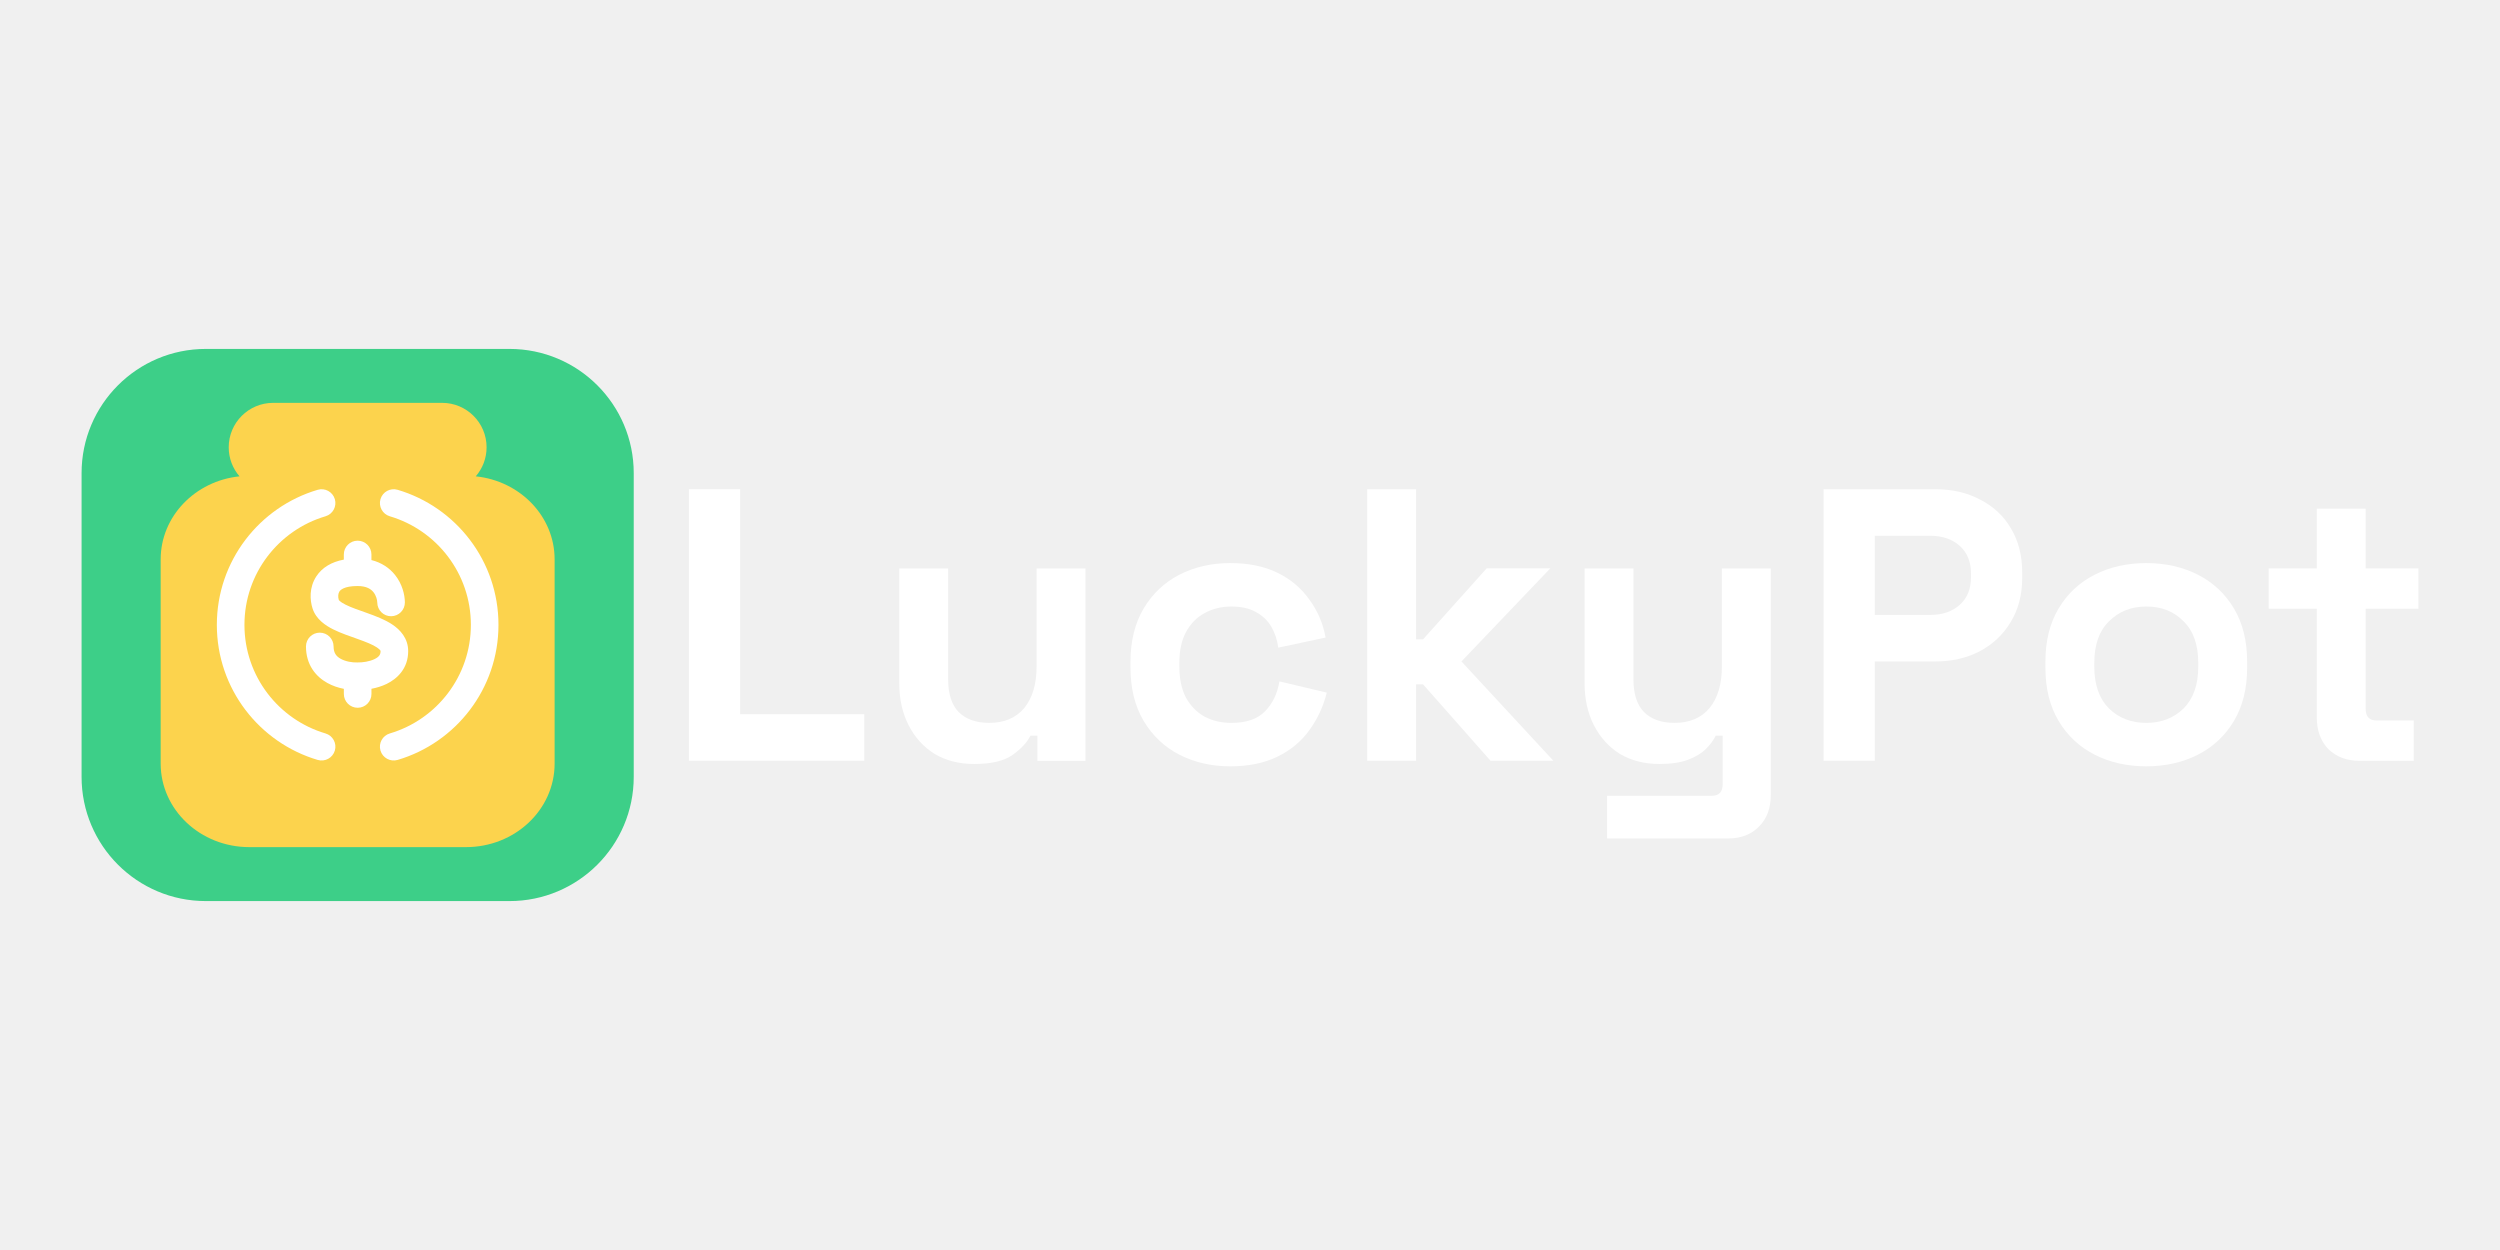
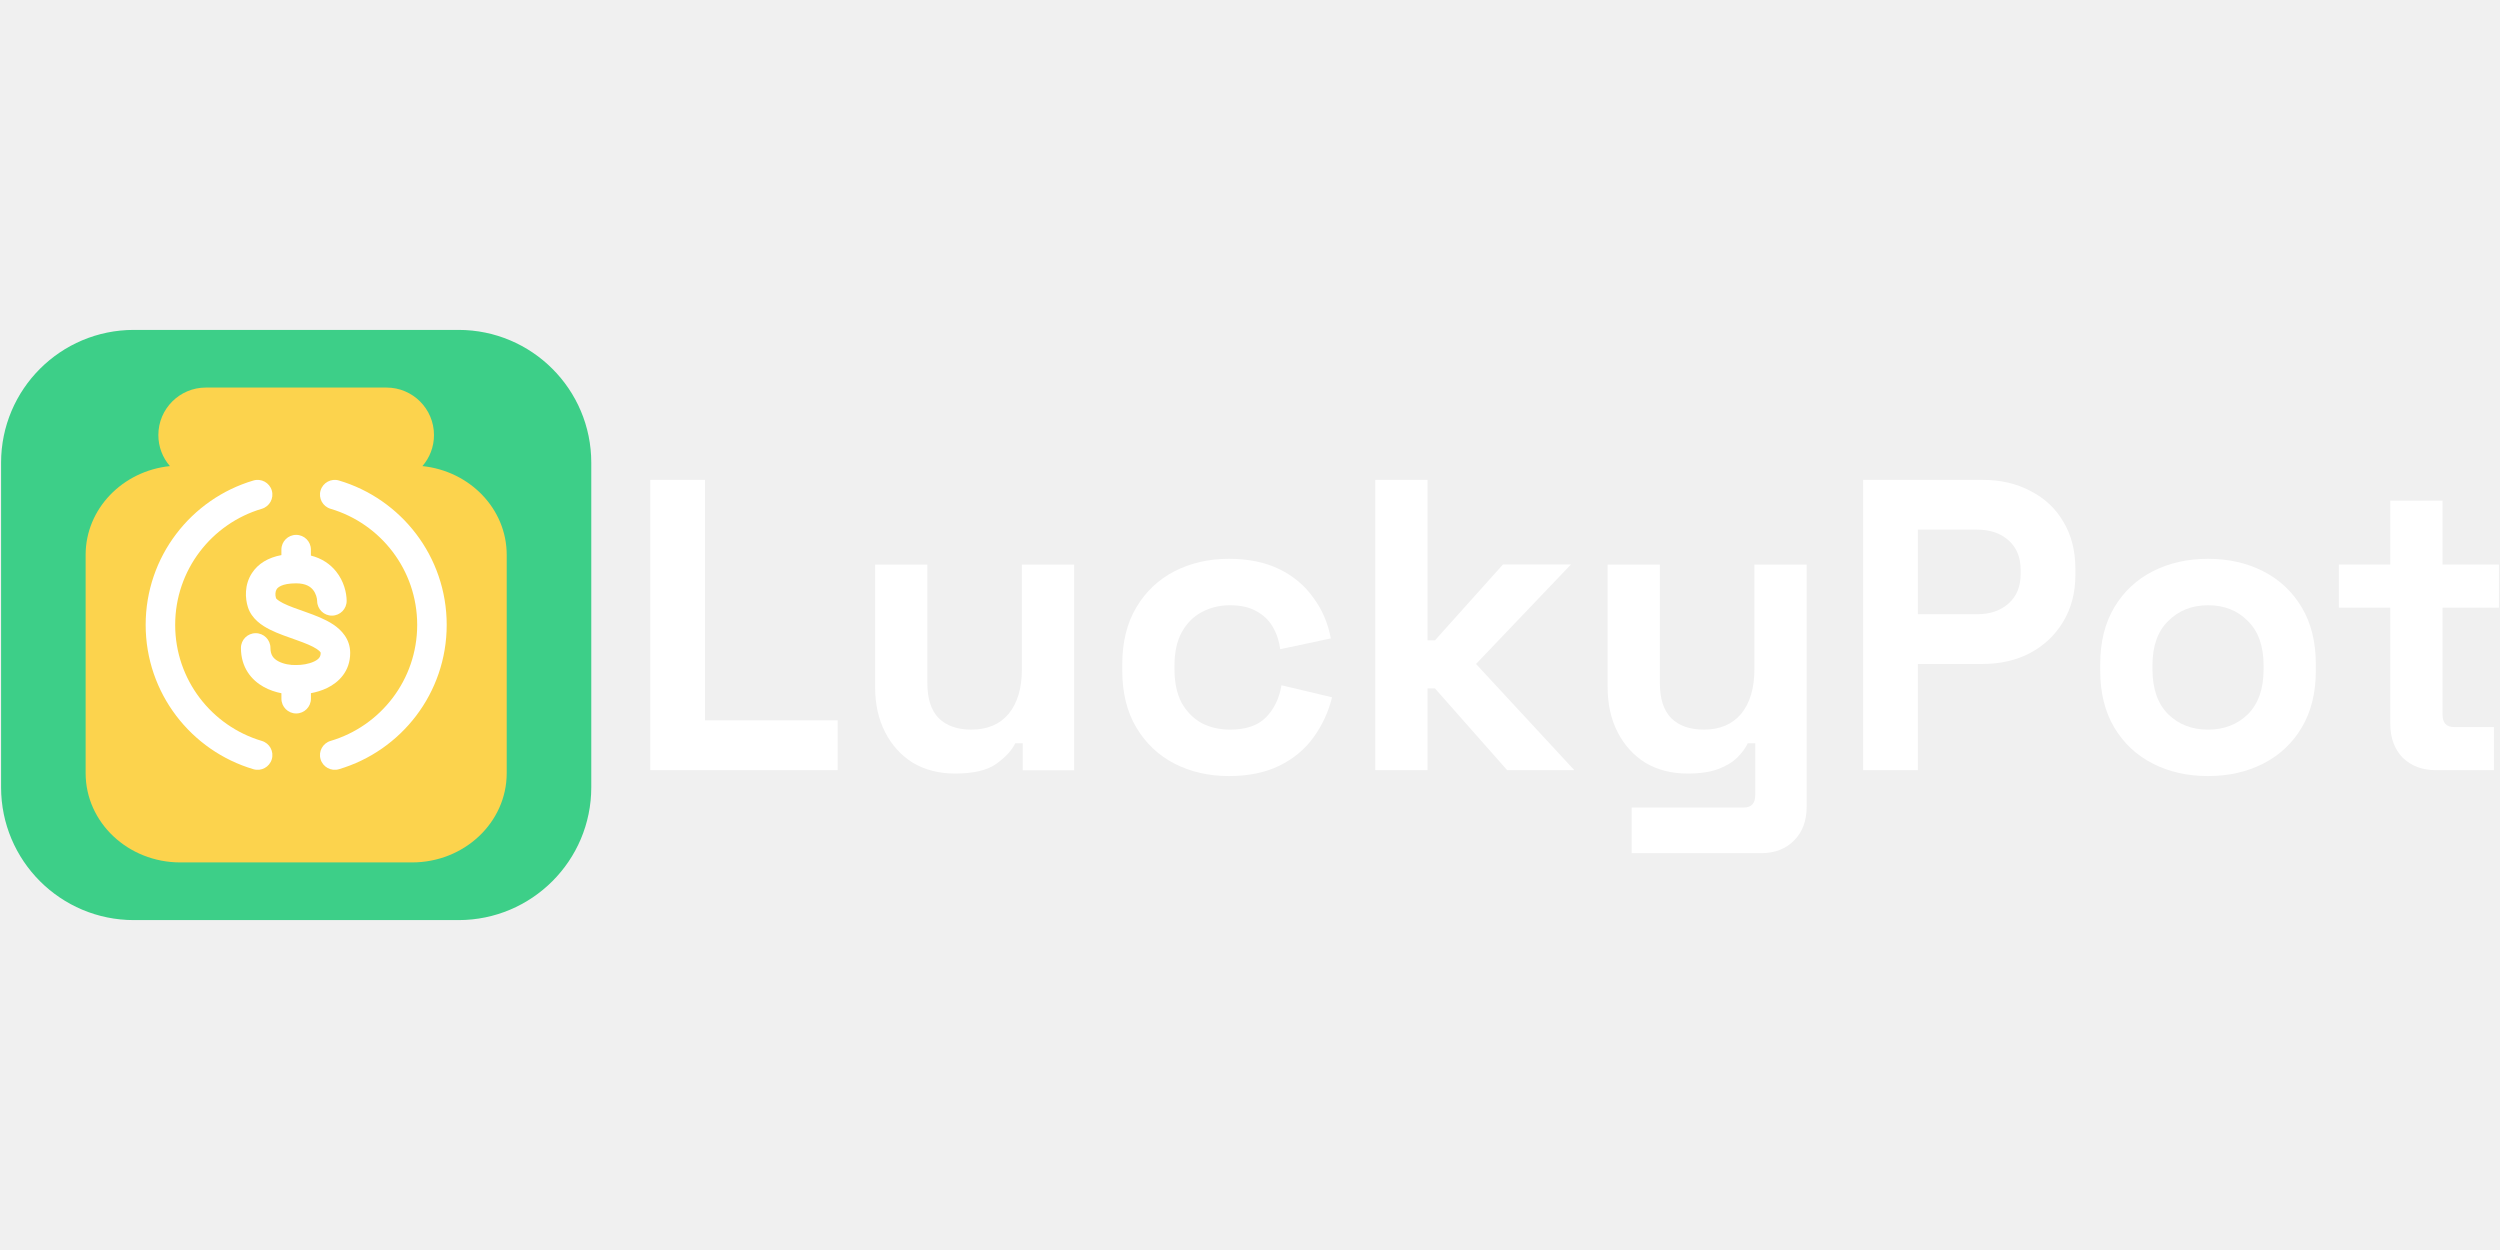
- <svg xmlns="http://www.w3.org/2000/svg" width="1024" height="512" viewBox="0 0 1024 512" fill="none">
+ <svg xmlns="http://www.w3.org/2000/svg" width="1024" height="512" viewBox="33 143 958 226" fill="none">
  <g clip-path="url(#clip0_4324_60)">
    <path d="M966.434 311.627C961.244 311.627 957.007 310.038 953.724 306.861C950.546 303.577 948.957 299.234 948.957 293.833V249.346H929.256V232.823H948.957V208.356H968.976V232.823H990.584V249.346H968.976V290.337C968.976 293.515 970.459 295.104 973.425 295.104H988.677V311.627H966.434Z" fill="#FFFFFF" />
    <path d="M879.114 313.889C871.276 313.889 864.232 312.301 857.983 309.123C851.733 305.946 846.808 301.338 843.207 295.301C839.605 289.263 837.805 282.008 837.805 273.534V270.992C837.805 262.519 839.605 255.263 843.207 249.226C846.808 243.188 851.733 238.581 857.983 235.403C864.232 232.226 871.276 230.637 879.114 230.637C886.952 230.637 893.996 232.226 900.245 235.403C906.494 238.581 911.42 243.188 915.021 249.226C918.622 255.263 920.423 262.519 920.423 270.992V273.534C920.423 282.008 918.622 289.263 915.021 295.301C911.42 301.338 906.494 305.946 900.245 309.123C893.996 312.301 886.952 313.889 879.114 313.889ZM879.114 296.095C885.257 296.095 890.341 294.135 894.366 290.216C898.391 286.192 900.404 280.472 900.404 273.058V271.469C900.404 264.054 898.391 258.388 894.366 254.469C890.447 250.444 885.363 248.431 879.114 248.431C872.97 248.431 867.886 250.444 863.861 254.469C859.836 258.388 857.824 264.054 857.824 271.469V273.058C857.824 280.472 859.836 286.192 863.861 290.216C867.886 294.135 872.97 296.095 879.114 296.095Z" fill="#FFFFFF" />
    <path d="M746.941 311.606V200.391H792.699C799.69 200.391 805.833 201.821 811.129 204.68C816.531 207.434 820.715 211.353 823.681 216.437C826.753 221.522 828.289 227.559 828.289 234.55V236.774C828.289 243.659 826.7 249.696 823.522 254.886C820.45 259.97 816.214 263.942 810.812 266.802C805.516 269.556 799.478 270.933 792.699 270.933H767.914V311.606H746.941ZM767.914 251.868H790.634C795.612 251.868 799.637 250.491 802.709 247.737C805.78 244.983 807.316 241.223 807.316 236.456V234.867C807.316 230.101 805.78 226.341 802.709 223.587C799.637 220.833 795.612 219.456 790.634 219.456H767.914V251.868Z" fill="#FFFFFF" />
    <path d="M658.26 343.432V325.955H701.158C704.124 325.955 705.607 324.366 705.607 321.188V301.329H702.747C701.899 303.129 700.575 304.93 698.775 306.73C696.974 308.531 694.538 310.014 691.466 311.179C688.395 312.344 684.475 312.927 679.709 312.927C673.566 312.927 668.164 311.55 663.503 308.796C658.949 305.936 655.4 302.017 652.858 297.039C650.316 292.061 649.045 286.341 649.045 279.88V232.852H669.064V278.291C669.064 284.223 670.494 288.671 673.354 291.637C676.32 294.603 680.503 296.086 685.905 296.086C692.049 296.086 696.815 294.073 700.205 290.048C703.594 285.917 705.289 280.198 705.289 272.889V232.852H725.308V325.637C725.308 331.039 723.719 335.329 720.541 338.506C717.364 341.79 713.127 343.432 707.831 343.432H658.26Z" fill="#FFFFFF" />
    <path d="M560.002 311.606V200.391H580.021V261.877H582.881L608.937 232.802H634.994L598.61 270.933L636.265 311.606H610.526L582.881 280.307H580.021V311.606H560.002Z" fill="#FFFFFF" />
    <path d="M503.879 313.889C496.253 313.889 489.315 312.301 483.066 309.123C476.923 305.946 472.05 301.338 468.449 295.301C464.848 289.263 463.047 281.955 463.047 273.375V271.151C463.047 262.571 464.848 255.263 468.449 249.226C472.05 243.188 476.923 238.581 483.066 235.403C489.315 232.226 496.253 230.637 503.879 230.637C511.4 230.637 517.861 231.961 523.263 234.609C528.665 237.257 533.008 240.911 536.291 245.571C539.681 250.126 541.905 255.316 542.964 261.142L523.581 265.272C523.157 262.095 522.204 259.235 520.721 256.693C519.238 254.151 517.119 252.138 514.366 250.656C511.718 249.173 508.381 248.431 504.356 248.431C500.331 248.431 496.677 249.332 493.393 251.132C490.216 252.827 487.673 255.422 485.767 258.917C483.966 262.307 483.066 266.491 483.066 271.469V273.058C483.066 278.036 483.966 282.273 485.767 285.768C487.673 289.157 490.216 291.752 493.393 293.553C496.677 295.248 500.331 296.095 504.356 296.095C510.393 296.095 514.948 294.559 518.02 291.487C521.197 288.31 523.21 284.179 524.057 279.095L543.441 283.702C542.064 289.316 539.681 294.453 536.291 299.114C533.008 303.668 528.665 307.27 523.263 309.917C517.861 312.565 511.4 313.889 503.879 313.889Z" fill="#FFFFFF" />
    <path d="M399.01 312.927C392.866 312.927 387.464 311.55 382.804 308.796C378.249 305.936 374.701 302.017 372.159 297.039C369.617 292.061 368.346 286.341 368.346 279.88V232.852H388.365V278.291C388.365 284.223 389.795 288.671 392.655 291.637C395.62 294.603 399.804 296.086 405.206 296.086C411.35 296.086 416.116 294.073 419.505 290.048C422.895 285.917 424.59 280.198 424.59 272.889V232.852H444.609V311.656H424.907V301.329H422.048C420.777 303.977 418.393 306.572 414.898 309.114C411.403 311.656 406.106 312.927 399.01 312.927Z" fill="#FFFFFF" />
    <path d="M282.189 311.606V200.391H303.162V292.541H354.004V311.606H282.189Z" fill="#FFFFFF" />
    <path d="M33.414 193.805C33.414 165.701 56.197 142.918 84.301 142.918H208.691C236.795 142.918 259.578 165.701 259.578 193.805V318.195C259.578 346.299 236.795 369.082 208.691 369.082H84.301C56.197 369.082 33.414 346.299 33.414 318.195V193.805Z" fill="#3DCF88" />
    <path d="M199.304 183.212C199.304 187.76 197.635 191.919 194.877 195.109C213.041 196.991 227.172 211.5 227.172 229.12V312.763C227.172 331.661 210.917 346.981 190.866 346.981H102.118C82.067 346.981 65.812 331.661 65.812 312.763V229.12C65.812 211.501 79.943 196.991 98.106 195.109C95.348 191.919 93.68 187.76 93.68 183.212C93.68 173.16 101.828 165.012 111.88 165.012H181.104C191.155 165.012 199.304 173.16 199.304 183.212Z" fill="#FCD34D" />
    <path d="M88.818 255.944C88.818 229.77 106.251 207.68 130.125 200.623C133.119 199.74 136.264 201.45 137.149 204.444C138.033 207.439 136.322 210.583 133.328 211.468C114.127 217.143 100.127 234.916 100.127 255.944C100.127 276.972 114.128 294.745 133.328 300.42C136.322 301.306 138.034 304.449 137.149 307.444C136.264 310.438 133.119 312.148 130.125 311.265C106.251 304.209 88.819 282.118 88.818 255.944ZM192.867 255.944C192.867 234.916 178.866 217.143 159.666 211.468C156.672 210.583 154.961 207.439 155.845 204.444C156.73 201.45 159.874 199.74 162.868 200.623C186.743 207.68 204.175 229.77 204.175 255.944C204.175 282.118 186.742 304.209 162.868 311.265C159.875 312.148 156.73 310.438 155.845 307.444C154.96 304.449 156.671 301.306 159.666 300.42C178.866 294.745 192.867 276.972 192.867 255.944ZM125.327 264.79C125.328 261.668 127.859 259.136 130.981 259.136C134.103 259.136 136.634 261.668 136.635 264.79C136.635 267.506 137.798 268.872 139.54 269.842C141.617 270.999 144.395 271.405 146.276 271.338L146.425 271.333H146.574C148.504 271.368 151.318 270.983 153.415 269.963C155.306 269.045 155.883 268.085 155.884 266.711C155.884 266.614 155.88 266.559 155.773 266.402C155.615 266.171 155.233 265.756 154.404 265.204C152.646 264.035 150.033 262.989 146.618 261.769C143.502 260.656 139.602 259.362 136.431 257.766C133.431 256.256 129.447 253.71 128.005 249.18C126.938 245.826 126.581 240.649 129.557 236.094C131.914 232.485 135.753 230.163 140.832 229.214V227.127C140.826 224.005 143.353 221.468 146.475 221.462C149.597 221.456 152.134 223.983 152.14 227.105V229.402C156.328 230.454 159.537 232.664 161.797 235.487C164.791 239.226 165.803 243.615 165.839 246.695C165.874 249.817 163.372 252.374 160.251 252.41C157.129 252.446 154.567 249.945 154.531 246.822C154.518 245.778 154.102 243.977 152.968 242.56C152.028 241.386 150.269 240.037 146.475 240.036C140.83 240.036 139.38 241.738 139.026 242.278C138.485 243.107 138.372 244.477 138.778 245.751C138.741 245.637 138.978 246.385 141.516 247.662C143.886 248.854 146.854 249.843 150.423 251.118C153.691 252.286 157.586 253.737 160.665 255.784C163.825 257.885 167.192 261.359 167.192 266.711C167.191 273.776 162.748 278.002 158.363 280.134C156.336 281.119 154.179 281.744 152.145 282.127L152.151 284.237C152.156 287.359 149.631 289.896 146.508 289.902C143.386 289.907 140.849 287.381 140.843 284.259L140.837 282.15C138.616 281.713 136.252 280.952 134.04 279.72C129.328 277.096 125.327 272.268 125.327 264.79Z" fill="#FFFFFF" />
  </g>
  <defs>
    <clipPath id="clip0_4324_60">
      <rect width="512" height="1024" fill="white" transform="translate(1024 4.47605e-05) rotate(90)" />
    </clipPath>
  </defs>
</svg>
